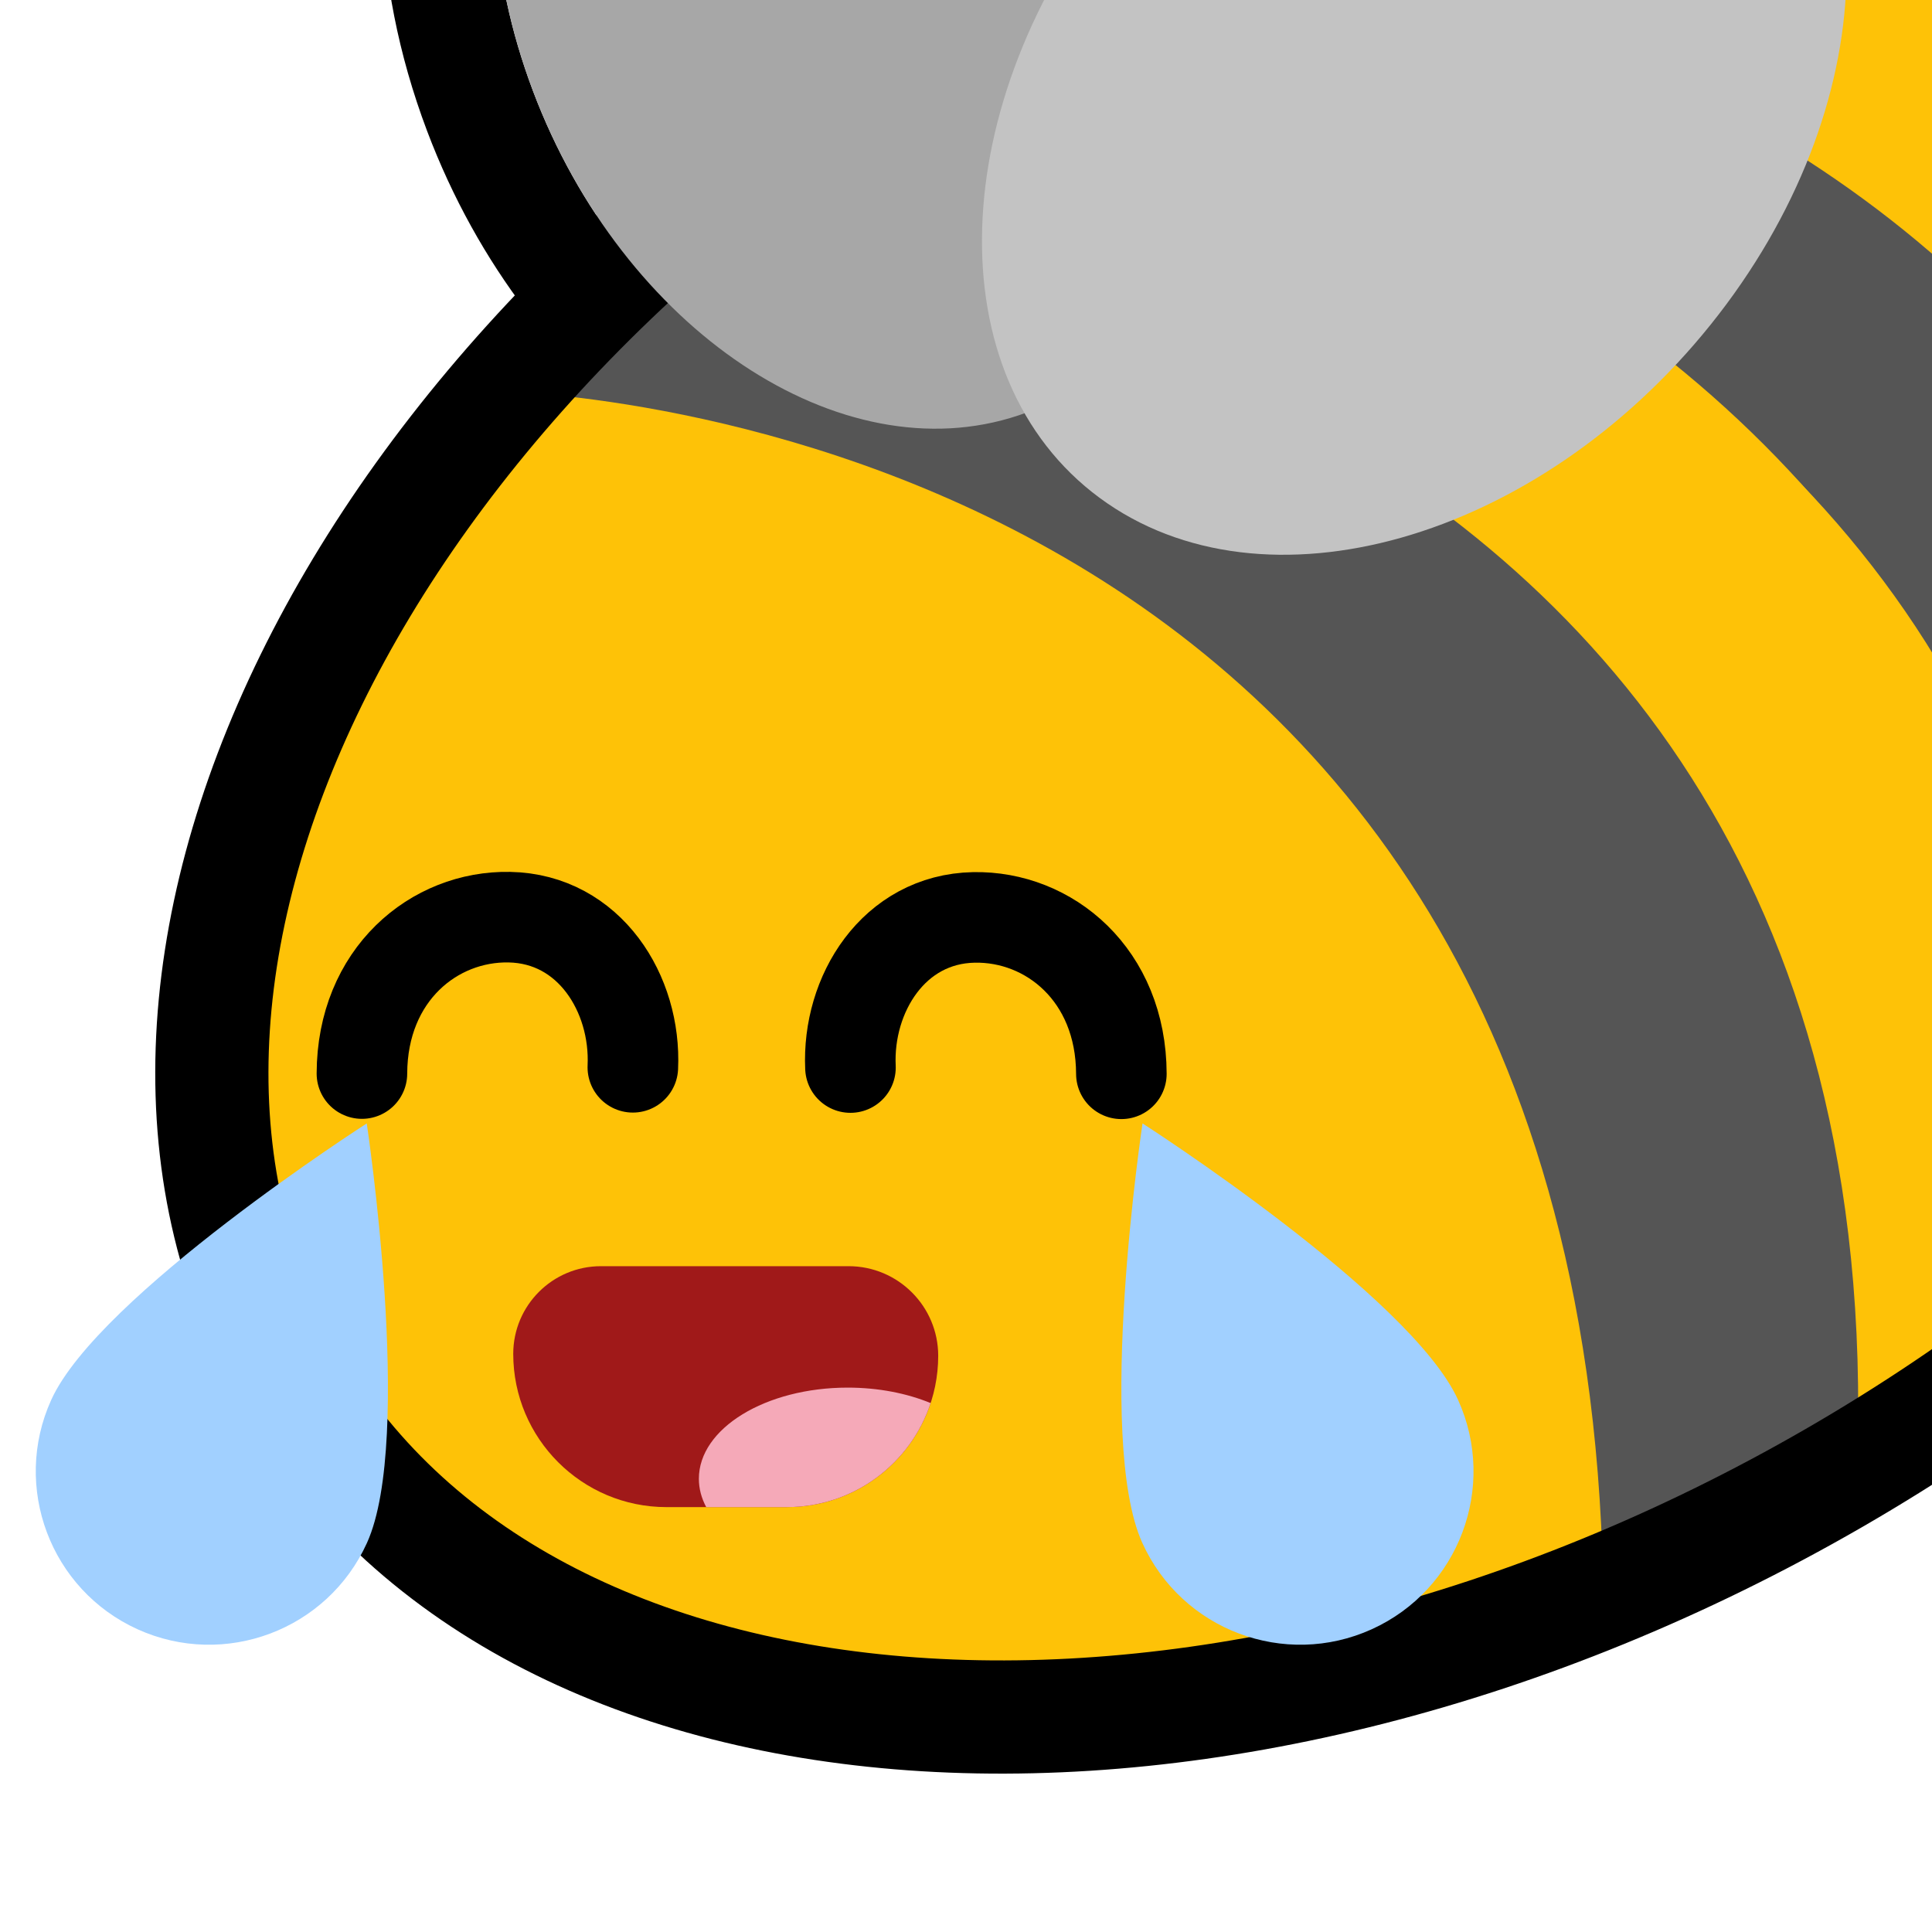
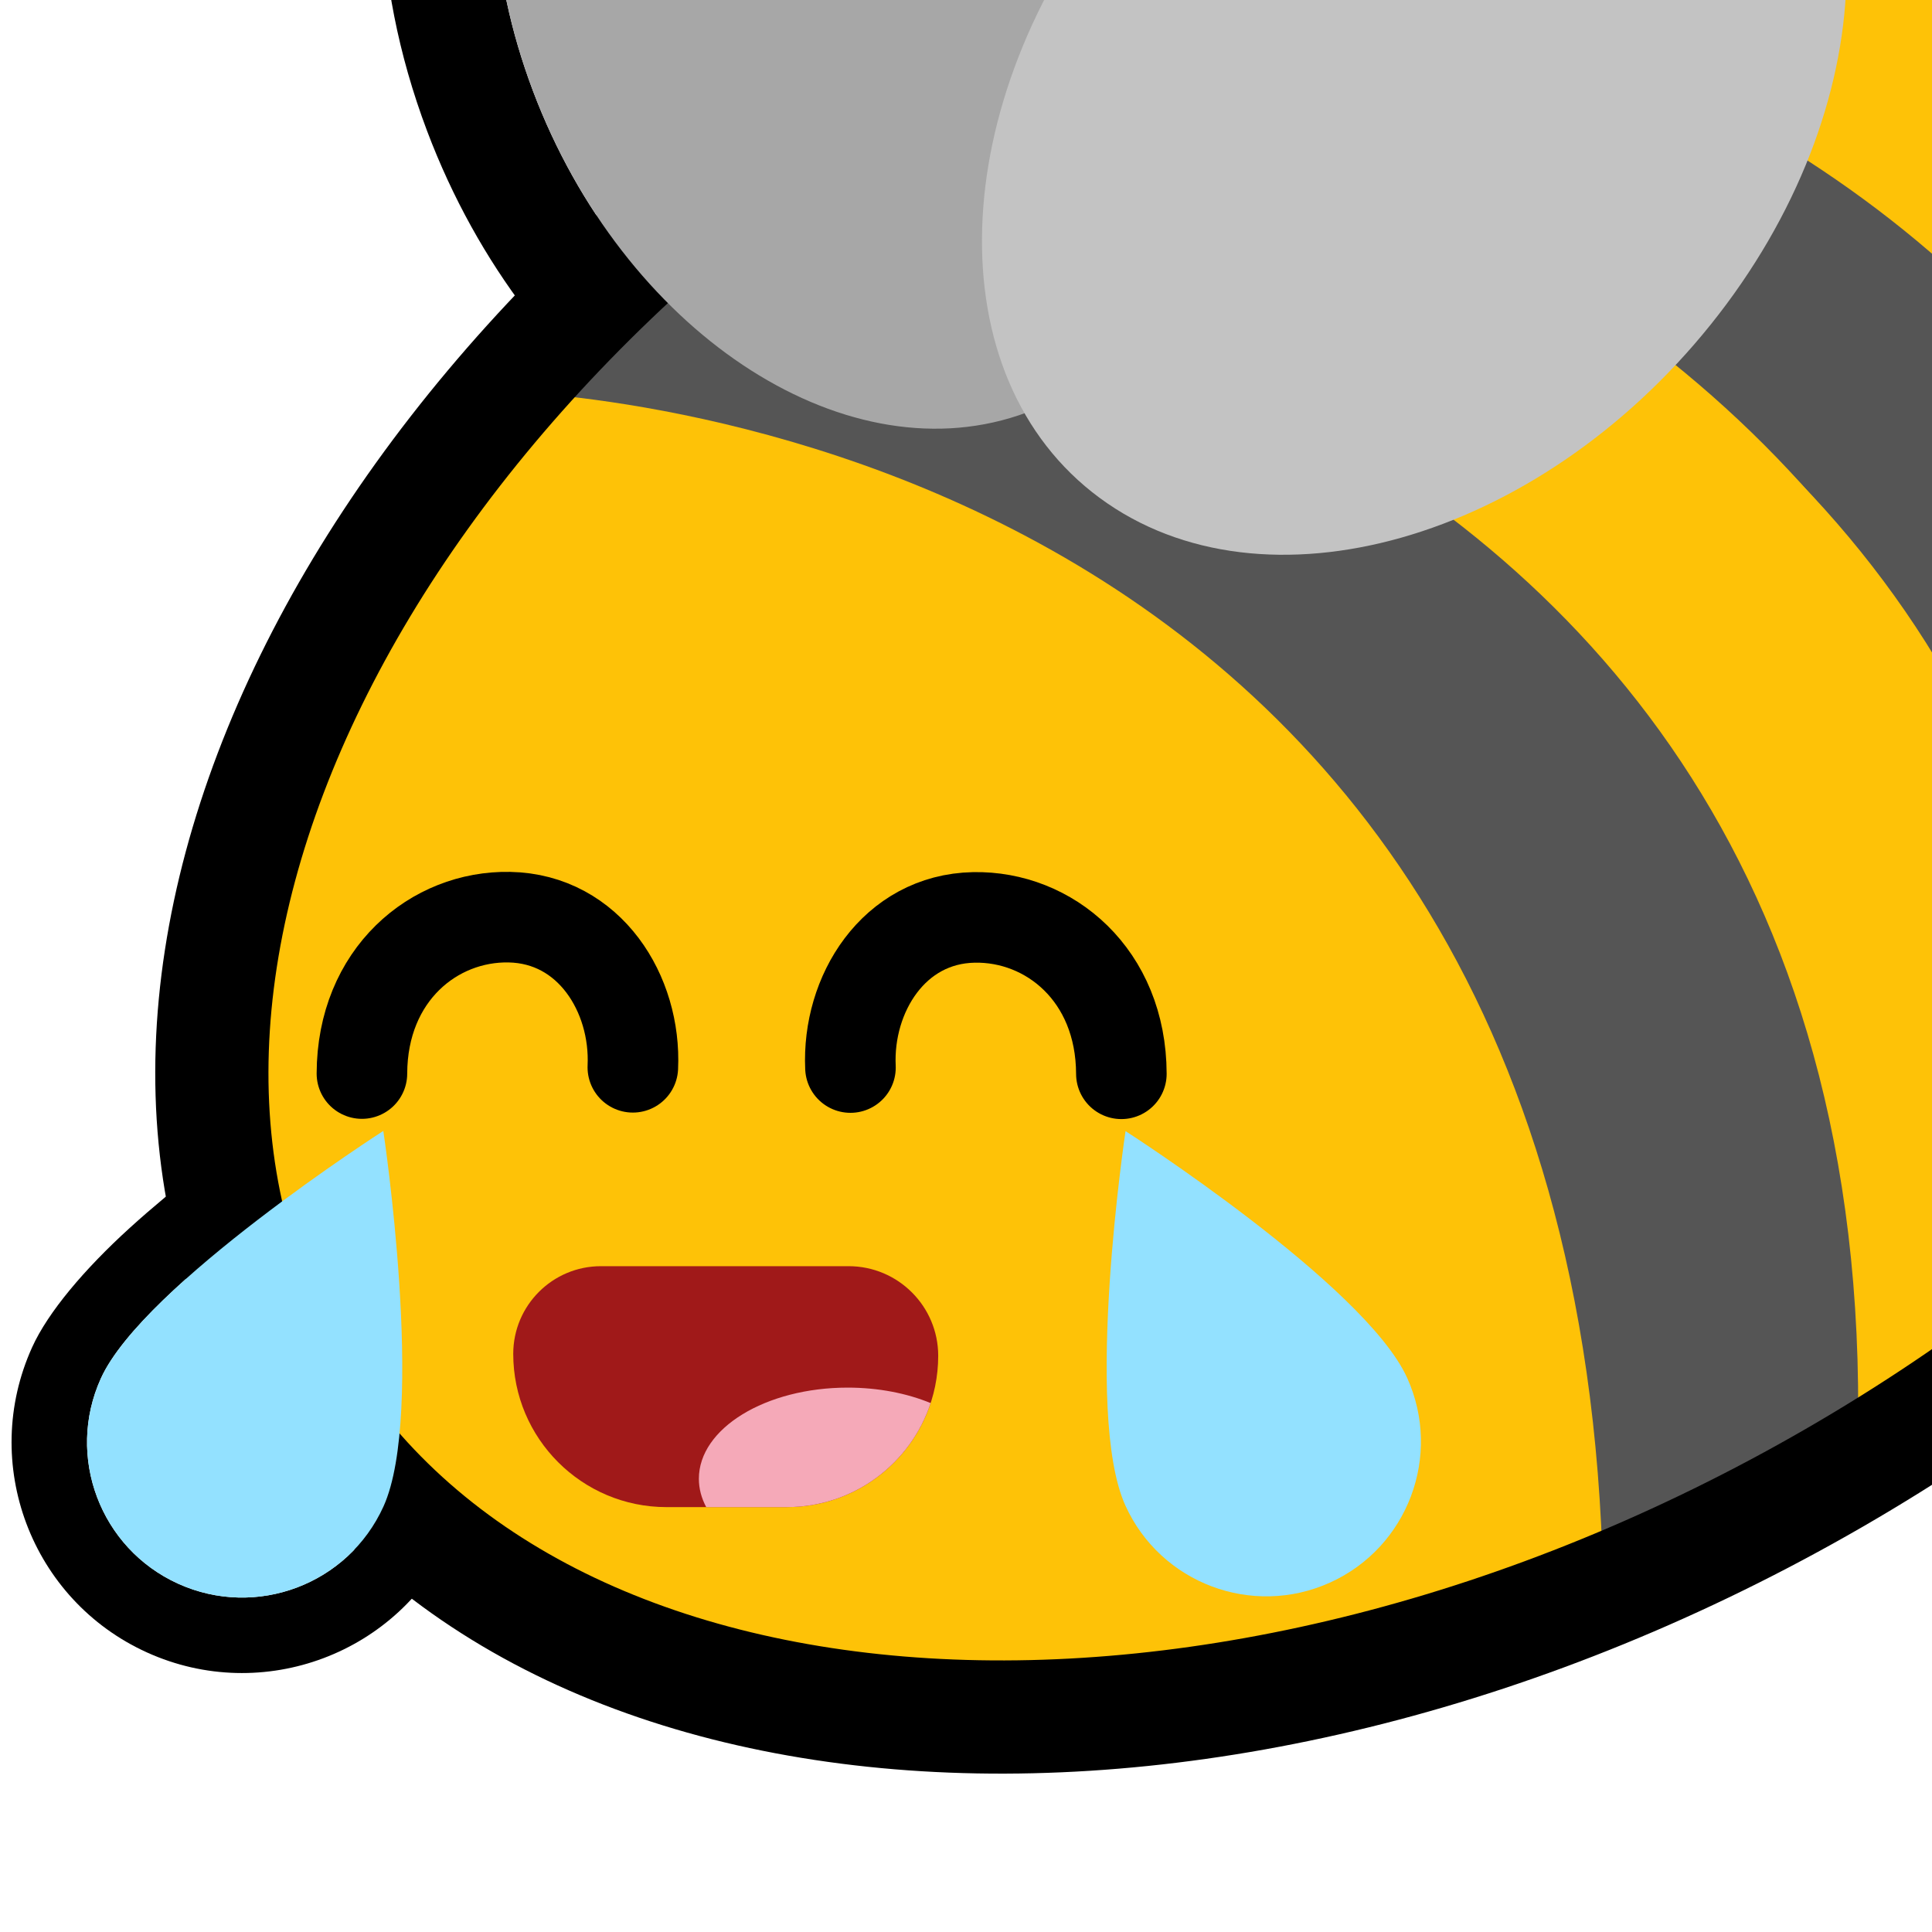
<svg xmlns="http://www.w3.org/2000/svg" width="100%" height="100%" viewBox="0 0 256 256" version="1.1" xml:space="preserve" style="fill-rule:evenodd;clip-rule:evenodd;stroke-linecap:round;stroke-linejoin:round;stroke-miterlimit:1.5;">
  <rect id="blobbee_laugh_tears" x="-0" y="0" width="256" height="256" style="fill:none;" />
  <clipPath id="_clip1">
    <rect x="-0" y="0" width="256" height="256" />
  </clipPath>
  <g clip-path="url(#_clip1)">
    <path id="Wings-outline" d="M129.457,71.439C101.62,74.152 70.004,52.917 56.583,17.332C41.238,-23.356 56.638,-63.617 86.987,-73.764C110.642,-81.673 139.399,-69.767 157.884,-44.535C184.732,-63.181 216.987,-65.526 237.979,-50.045C265.408,-29.818 267.488,16.097 238.398,52.369C209.763,88.073 163.808,97.957 136.809,78.046C134.11,76.056 131.659,73.845 129.457,71.439ZM135.756,54.763C138.246,59.112 141.562,62.914 145.712,65.974C167.403,81.971 203.691,71.669 226.696,42.984C249.701,14.299 250.768,-21.976 229.076,-37.973C209.154,-52.665 176.918,-45.173 153.969,-21.629C141.008,-50.189 114.034,-66.991 91.744,-59.538C68.16,-51.653 58.694,-19.58 70.618,12.039C82.543,43.658 111.372,62.927 134.957,55.041C135.225,54.952 135.491,54.859 135.756,54.763Z" />
+     <path id="Left-tear-outline" d="M60.679,148.365C60.679,148.365 63.563,167.588 63.282,183.579C63.139,191.718 62.022,199.107 59.924,203.738C52.964,219.099 34.842,225.92 19.481,218.96C4.12,212 -2.701,193.879 4.259,178.517C6.356,173.887 11.175,168.174 17.2,162.7C29.037,151.945 45.391,141.438 45.391,141.438C48.244,139.608 51.83,139.348 54.917,140.747C58.005,142.145 60.174,145.013 60.679,148.365ZM50.791,149.855C50.791,149.855 18.977,170.263 13.367,182.644C8.685,192.978 13.274,205.169 23.608,209.851C33.942,214.533 46.133,209.945 50.815,199.611C56.425,187.229 50.791,149.855 50.791,149.855Z" />
    <path id="Body" d="M127.902,1.921C208.729,-44.745 300.137,-39.183 331.897,14.333C363.657,67.85 323.82,149.185 242.993,195.851C162.165,242.517 70.758,236.955 38.998,183.439C7.237,129.922 47.074,48.587 127.902,1.921Z" style="fill:rgb(254,194,7);" />
    <g id="Stripes">
      <path d="M188.793,-16.095C187.039,-14.699 315.054,-20.58 327.076,109.803C391.095,-61.796 189.429,-29.021 188.793,-16.095Z" style="fill:rgb(85,85,85);" />
      <path d="M327.076,111.159C319.401,-14.647 191.893,-17.614 192.59,-21.35L145.073,-3.751C145.073,-3.751 299.034,-6.142 304.518,142.104L323.15,113.42" style="fill:rgb(254,194,7);" />
      <path d="M275.897,172.628L304.252,142.104C298.868,-6.332 141.84,-8.914 141.842,-8.859L116.671,5.99C116.437,6.032 279.066,19.108 275.897,172.628Z" style="fill:rgb(85,85,85);" />
      <path d="M118.8,6.104L91.65,27.286C91.65,27.286 247.73,42.825 246.071,194.336L275.383,174.688C286.256,24.404 117.148,7.374 114.749,9.264" style="fill:rgb(254,194,7);" />
      <path d="M85.819,30.174L65.463,51.814C65.463,51.814 209.143,53.111 212.42,209.36L246.071,194.336C251.812,38.125 90.484,31.835 85.819,30.174Z" style="fill:rgb(85,85,85);" />
    </g>
    <path id="Body-outline" d="M127.902,1.921C208.729,-44.745 300.137,-39.183 331.897,14.333C363.657,67.85 323.82,149.185 242.993,195.851C162.165,242.517 70.758,236.955 38.998,183.439C7.237,129.922 47.074,48.587 127.902,1.921Z" style="fill:none;stroke:black;stroke-width:15px;" />
    <g id="Wings">
      <path id="Back-wing" d="M91.744,-59.538C115.328,-67.424 144.157,-48.156 156.082,-16.536C168.007,15.083 158.541,47.156 134.957,55.041C111.372,62.927 82.543,43.658 70.618,12.039C58.694,-19.58 68.16,-51.653 91.744,-59.538Z" style="fill:rgb(167,167,167);" />
      <path id="Front-wing" d="M229.076,-37.973C250.768,-21.976 249.701,14.299 226.696,42.984C203.691,71.669 167.403,81.971 145.712,65.974C124.02,49.977 125.087,13.702 148.092,-14.983C171.097,-43.668 207.385,-53.97 229.076,-37.973Z" style="fill:rgb(195,195,195);" />
    </g>
    <g id="Face">
      <g id="Mouth">
        <path id="Mouth-backgorund" d="M124.317,179.648C124.317,190.715 115.332,199.7 104.265,199.7L88.313,199.7C77.106,199.7 68.007,190.601 68.007,179.394C68.007,172.982 73.213,167.776 79.625,167.776L112.446,167.776C118.998,167.776 124.317,173.096 124.317,179.648Z" style="fill:rgb(160,25,25);" />
        <path id="Mouth-backgorund1" d="M93.579,199.7C92.946,198.517 92.604,197.253 92.604,195.941C92.604,189.277 101.441,183.866 112.325,183.866C116.393,183.866 120.175,184.622 123.316,185.916C120.682,193.917 113.144,199.7 104.265,199.7L93.579,199.7Z" style="fill:rgb(245,169,184);" />
      </g>
      <g id="Eyes">
        <path id="Right-eye" d="M83.854,141.422C84.306,131.693 78.122,121.735 67.498,121.529C57.521,121.336 47.997,129.137 47.957,142.252" style="fill:none;stroke:black;stroke-width:12px;" />
        <path id="Left-eye" d="M112.69,141.455C112.238,131.725 118.422,121.767 129.045,121.561C139.023,121.368 148.546,129.169 148.587,142.284" style="fill:none;stroke:black;stroke-width:12px;" />
      </g>
    </g>
-     <path id="Right-tear" d="M151.392,148.861C151.392,148.861 186.933,171.66 193.2,185.492C198.431,197.037 193.305,210.656 181.76,215.887C170.215,221.117 156.596,215.991 151.365,204.446C145.098,190.614 151.392,148.861 151.392,148.861Z" style="fill:rgb(161,208,255);" />
-     <path id="Left-tear" d="M48.597,148.861C48.597,148.861 13.056,171.66 6.789,185.492C1.558,197.037 6.685,210.656 18.229,215.887C29.774,221.117 43.394,215.991 48.624,204.446C54.891,190.614 48.597,148.861 48.597,148.861Z" style="fill:rgb(161,208,255);" />
+     <path id="Right-tear" d="M149.142,149.881C149.142,149.881 180.86,170.227 186.453,182.571C191.121,192.874 186.546,205.028 176.243,209.696C165.94,214.364 153.786,209.789 149.118,199.486C143.525,187.142 149.142,149.881 149.142,149.881Z" style="fill:rgb(147,225,255);" />
+     <path id="Left-tear" d="M50.791,149.855C50.791,149.855 18.977,170.263 13.367,182.644C8.685,192.978 13.274,205.169 23.608,209.851C33.942,214.533 46.133,209.945 50.815,199.611C56.425,187.229 50.791,149.855 50.791,149.855Z" style="fill:rgb(147,225,255);" />
  </g>
</svg>
